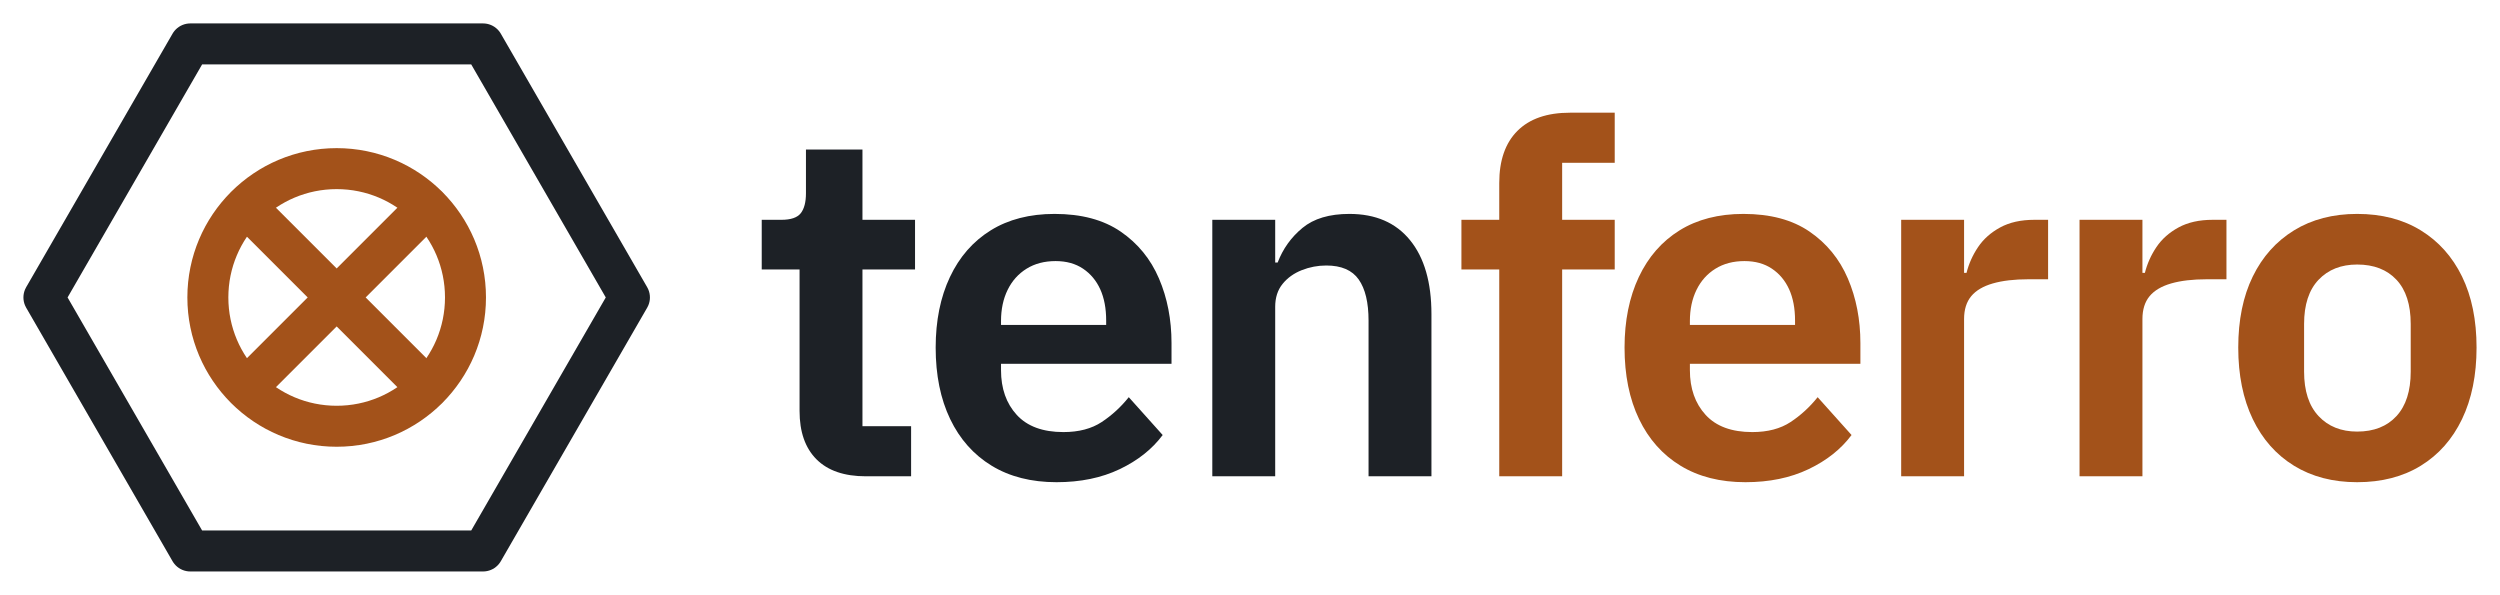
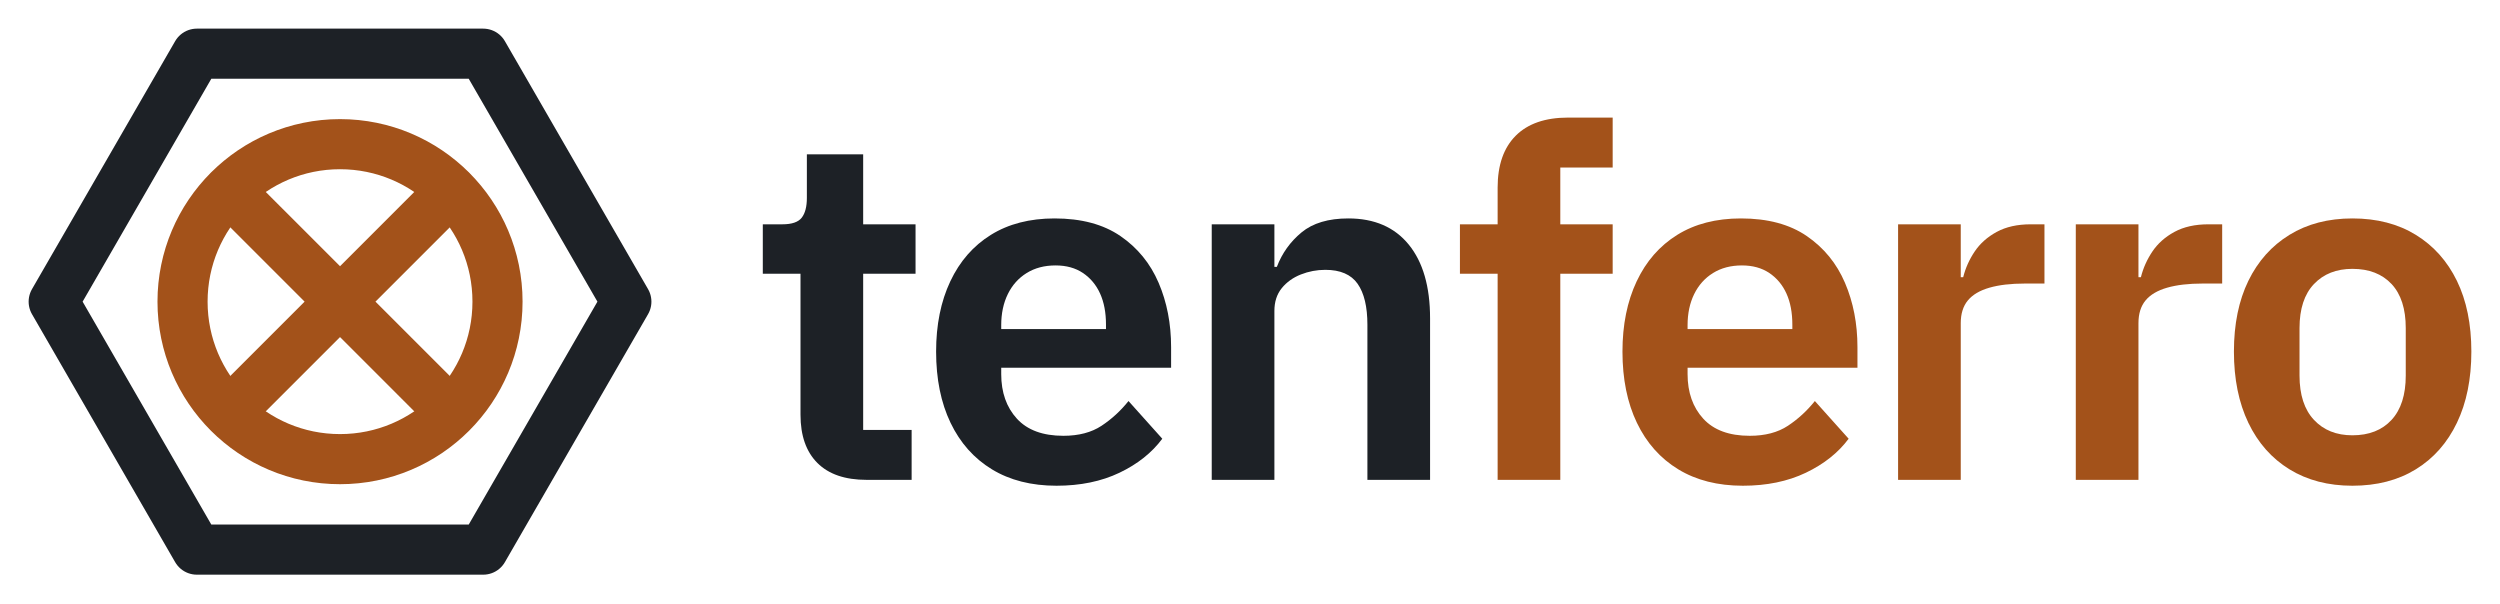
- <svg xmlns="http://www.w3.org/2000/svg" viewBox="2.50 9.20 426.97 101.60" role="img" aria-labelledby="t">
+ <svg xmlns="http://www.w3.org/2000/svg" viewBox="12.50 17.86 349.24 84.28" role="img" aria-labelledby="t">
  <g fill="none" stroke-width="7.0">
-     <polygon stroke="#1d2126" stroke-linejoin="round" points="110,60 85,103.3 35,103.3 10,60 35,16.7 85,16.7" />
+     <polygon stroke="#1d2126" stroke-linejoin="round" points="100,60 80,94.64 40,94.64 20,60 40,25.36 80,25.36" />
    <circle stroke="#a3521a" cx="60" cy="60" r="22" />
    <path stroke="#a3521a" stroke-linecap="round" d="M44.5 44.5L75.5 75.5M75.5 44.5L44.5 75.5" />
  </g>
-   <path fill="#1d2126" d="M158.105 90.546H150.385Q144.846 90.546 141.951 87.651Q139.056 84.756 139.056 79.385V55.217H132.594V46.741H135.951Q138.385 46.741 139.266 45.608Q140.147 44.475 140.147 42.21V34.741H149.797V46.741H158.777V55.217H149.797V81.986H158.105Z" />
-   <path fill="#1d2126" d="M182.945 91.553Q176.483 91.553 171.868 88.742Q167.252 85.93 164.777 80.77Q162.301 75.609 162.301 68.56Q162.301 61.678 164.735 56.517Q167.168 51.357 171.7 48.545Q176.231 45.734 182.609 45.734Q189.49 45.734 193.896 48.755Q198.302 51.776 200.441 56.769Q202.581 61.762 202.581 67.804V71.329H173.462V72.42Q173.462 77.119 176.147 80.056Q178.833 82.993 184.12 82.993Q188.064 82.993 190.665 81.273Q193.267 79.553 195.281 77.035L201.071 83.497Q198.386 87.105 193.728 89.329Q189.071 91.553 182.945 91.553ZM182.777 53.79Q179.924 53.79 177.826 55.091Q175.728 56.392 174.595 58.699Q173.462 61.007 173.462 64.028V64.699H191.42V63.944Q191.42 60.839 190.413 58.615Q189.406 56.392 187.476 55.091Q185.546 53.79 182.777 53.79Z" />
-   <path fill="#1d2126" d="M220.288 90.546H209.547V46.741H220.288V54.042H220.708Q222.05 50.517 224.945 48.126Q227.84 45.734 232.959 45.734Q239.673 45.734 243.323 50.224Q246.974 54.713 246.974 62.853V90.546H236.232V63.944Q236.232 59.329 234.554 56.937Q232.876 54.545 229.015 54.545Q226.833 54.545 224.819 55.343Q222.805 56.14 221.547 57.692Q220.288 59.245 220.288 61.594Z" />
-   <path fill="#a3521a" d="M258.554 90.546V55.217H252.093V46.741H258.554V40.447Q258.554 34.657 261.659 31.552Q264.764 28.447 270.638 28.447H278.275V37.007H269.296V46.741H278.275V55.217H269.296V90.546Z" />
-   <path fill="#a3521a" d="M300.597 91.553Q294.135 91.553 289.52 88.742Q284.904 85.93 282.429 80.77Q279.953 75.609 279.953 68.56Q279.953 61.678 282.387 56.517Q284.82 51.357 289.352 48.545Q293.883 45.734 300.261 45.734Q307.142 45.734 311.548 48.755Q315.954 51.776 318.093 56.769Q320.233 61.762 320.233 67.804V71.329H291.114V72.42Q291.114 77.119 293.799 80.056Q296.485 82.993 301.772 82.993Q305.716 82.993 308.317 81.273Q310.919 79.553 312.933 77.035L318.723 83.497Q316.037 87.105 311.38 89.329Q306.723 91.553 300.597 91.553ZM300.429 53.79Q297.576 53.79 295.478 55.091Q293.38 56.392 292.247 58.699Q291.114 61.007 291.114 64.028V64.699H309.072V63.944Q309.072 60.839 308.065 58.615Q307.058 56.392 305.128 55.091Q303.198 53.79 300.429 53.79Z" />
-   <path fill="#a3521a" d="M337.94 90.546H327.198V46.741H337.94V55.804H338.359Q338.947 53.454 340.332 51.398Q341.716 49.343 344.108 48.042Q346.499 46.741 349.94 46.741H352.29V56.895H348.933Q345.325 56.895 342.849 57.608Q340.373 58.322 339.157 59.79Q337.94 61.259 337.94 63.692Z" />
-   <path fill="#a3521a" d="M368.402 90.546H357.66V46.741H368.402V55.804H368.821Q369.409 53.454 370.793 51.398Q372.178 49.343 374.57 48.042Q376.961 46.741 380.402 46.741H382.752V56.895H379.395Q375.787 56.895 373.311 57.608Q370.835 58.322 369.619 59.79Q368.402 61.259 368.402 63.692Z" />
-   <path fill="#a3521a" d="M405.074 91.553Q398.864 91.553 394.29 88.742Q389.717 85.93 387.241 80.77Q384.766 75.609 384.766 68.56Q384.766 61.511 387.241 56.434Q389.717 51.357 394.29 48.545Q398.864 45.734 405.074 45.734Q411.367 45.734 415.941 48.545Q420.514 51.357 422.99 56.434Q425.466 61.511 425.466 68.56Q425.466 75.609 422.99 80.77Q420.514 85.93 415.941 88.742Q411.367 91.553 405.074 91.553ZM405.074 82.909Q409.353 82.909 411.787 80.266Q414.221 77.623 414.221 72.672V64.532Q414.221 59.58 411.787 56.979Q409.353 54.378 405.074 54.378Q400.962 54.378 398.486 56.979Q396.011 59.58 396.011 64.532V72.672Q396.011 77.623 398.486 80.266Q400.962 82.909 405.074 82.909Z" />
+   <path fill="#1d2126" d="M139.851 84.894H133.56Q129.046 84.894 126.686 82.534Q124.327 80.175 124.327 75.798V56.102H119.061V49.195H121.797Q123.78 49.195 124.498 48.271Q125.216 47.348 125.216 45.502V39.415H133.081V49.195H140.398V56.102H133.081V77.918H139.851Z" />
+   <path fill="#1d2126" d="M160.094 85.714Q154.829 85.714 151.067 83.423Q147.306 81.132 145.288 76.926Q143.271 72.72 143.271 66.976Q143.271 61.368 145.254 57.162Q147.237 52.956 150.93 50.665Q154.623 48.374 159.821 48.374Q165.429 48.374 169.019 50.836Q172.61 53.298 174.354 57.367Q176.098 61.436 176.098 66.36V69.233H152.367V70.122Q152.367 73.951 154.555 76.345Q156.743 78.739 161.052 78.739Q164.266 78.739 166.386 77.337Q168.506 75.935 170.148 73.883L174.867 79.149Q172.678 82.09 168.882 83.902Q165.087 85.714 160.094 85.714ZM159.958 54.939Q157.632 54.939 155.923 55.999Q154.213 57.059 153.29 58.94Q152.367 60.821 152.367 63.283V63.83H167.002V63.214Q167.002 60.684 166.181 58.872Q165.36 57.059 163.788 55.999Q162.215 54.939 159.958 54.939Z" />
+   <path fill="#1d2126" d="M190.528 84.894H181.774V49.195H190.528V55.144H190.87Q191.964 52.272 194.323 50.323Q196.683 48.374 200.854 48.374Q206.325 48.374 209.3 52.033Q212.275 55.691 212.275 62.325V84.894H203.521V63.214Q203.521 59.453 202.154 57.504Q200.786 55.555 197.64 55.555Q195.862 55.555 194.221 56.204Q192.579 56.854 191.553 58.119Q190.528 59.384 190.528 61.299Z" />
+   <path fill="#a3521a" d="M221.713 84.894V56.102H216.447V49.195H221.713V44.065Q221.713 39.347 224.243 36.816Q226.774 34.286 231.561 34.286H237.784V41.261H230.467V49.195H237.784V56.102H230.467V84.894Z" />
+   <path fill="#a3521a" d="M255.976 85.714Q250.71 85.714 246.948 83.423Q243.187 81.132 241.17 76.926Q239.152 72.72 239.152 66.976Q239.152 61.368 241.135 57.162Q243.119 52.956 246.812 50.665Q250.505 48.374 255.702 48.374Q261.31 48.374 264.901 50.836Q268.491 53.298 270.235 57.367Q271.979 61.436 271.979 66.36V69.233H248.248V70.122Q248.248 73.951 250.436 76.345Q252.625 78.739 256.933 78.739Q260.148 78.739 262.268 77.337Q264.388 75.935 266.029 73.883L270.748 79.149Q268.559 82.09 264.764 83.902Q260.968 85.714 255.976 85.714ZM255.839 54.939Q253.514 54.939 251.804 55.999Q250.094 57.059 249.171 58.94Q248.248 60.821 248.248 63.283V63.83H262.883V63.214Q262.883 60.684 262.062 58.872Q261.242 57.059 259.669 55.999Q258.096 54.939 255.839 54.939Z" />
+   <path fill="#a3521a" d="M286.409 84.894H277.655V49.195H286.409V56.581H286.751Q287.23 54.666 288.358 52.99Q289.486 51.315 291.436 50.255Q293.385 49.195 296.189 49.195H298.103V57.47H295.368Q292.427 57.47 290.41 58.051Q288.392 58.632 287.401 59.829Q286.409 61.026 286.409 63.009Z" />
+   <path fill="#a3521a" d="M311.234 84.894H302.48V49.195H311.234V56.581H311.576Q312.055 54.666 313.183 52.99Q314.312 51.315 316.261 50.255Q318.21 49.195 321.014 49.195H322.929V57.47H320.193Q317.252 57.47 315.235 58.051Q313.217 58.632 312.226 59.829Q311.234 61.026 311.234 63.009Z" />
+   <path fill="#a3521a" d="M341.12 85.714Q336.059 85.714 332.332 83.423Q328.605 81.132 326.587 76.926Q324.57 72.72 324.57 66.976Q324.57 61.231 326.587 57.093Q328.605 52.956 332.332 50.665Q336.059 48.374 341.12 48.374Q346.249 48.374 349.976 50.665Q353.704 52.956 355.721 57.093Q357.739 61.231 357.739 66.976Q357.739 72.72 355.721 76.926Q353.704 81.132 349.976 83.423Q346.249 85.714 341.12 85.714ZM341.12 78.67Q344.608 78.67 346.591 76.516Q348.574 74.362 348.574 70.327V63.693Q348.574 59.658 346.591 57.538Q344.608 55.418 341.12 55.418Q337.769 55.418 335.752 57.538Q333.734 59.658 333.734 63.693V70.327Q333.734 74.362 335.752 76.516Q337.769 78.67 341.12 78.67Z" />
</svg>
